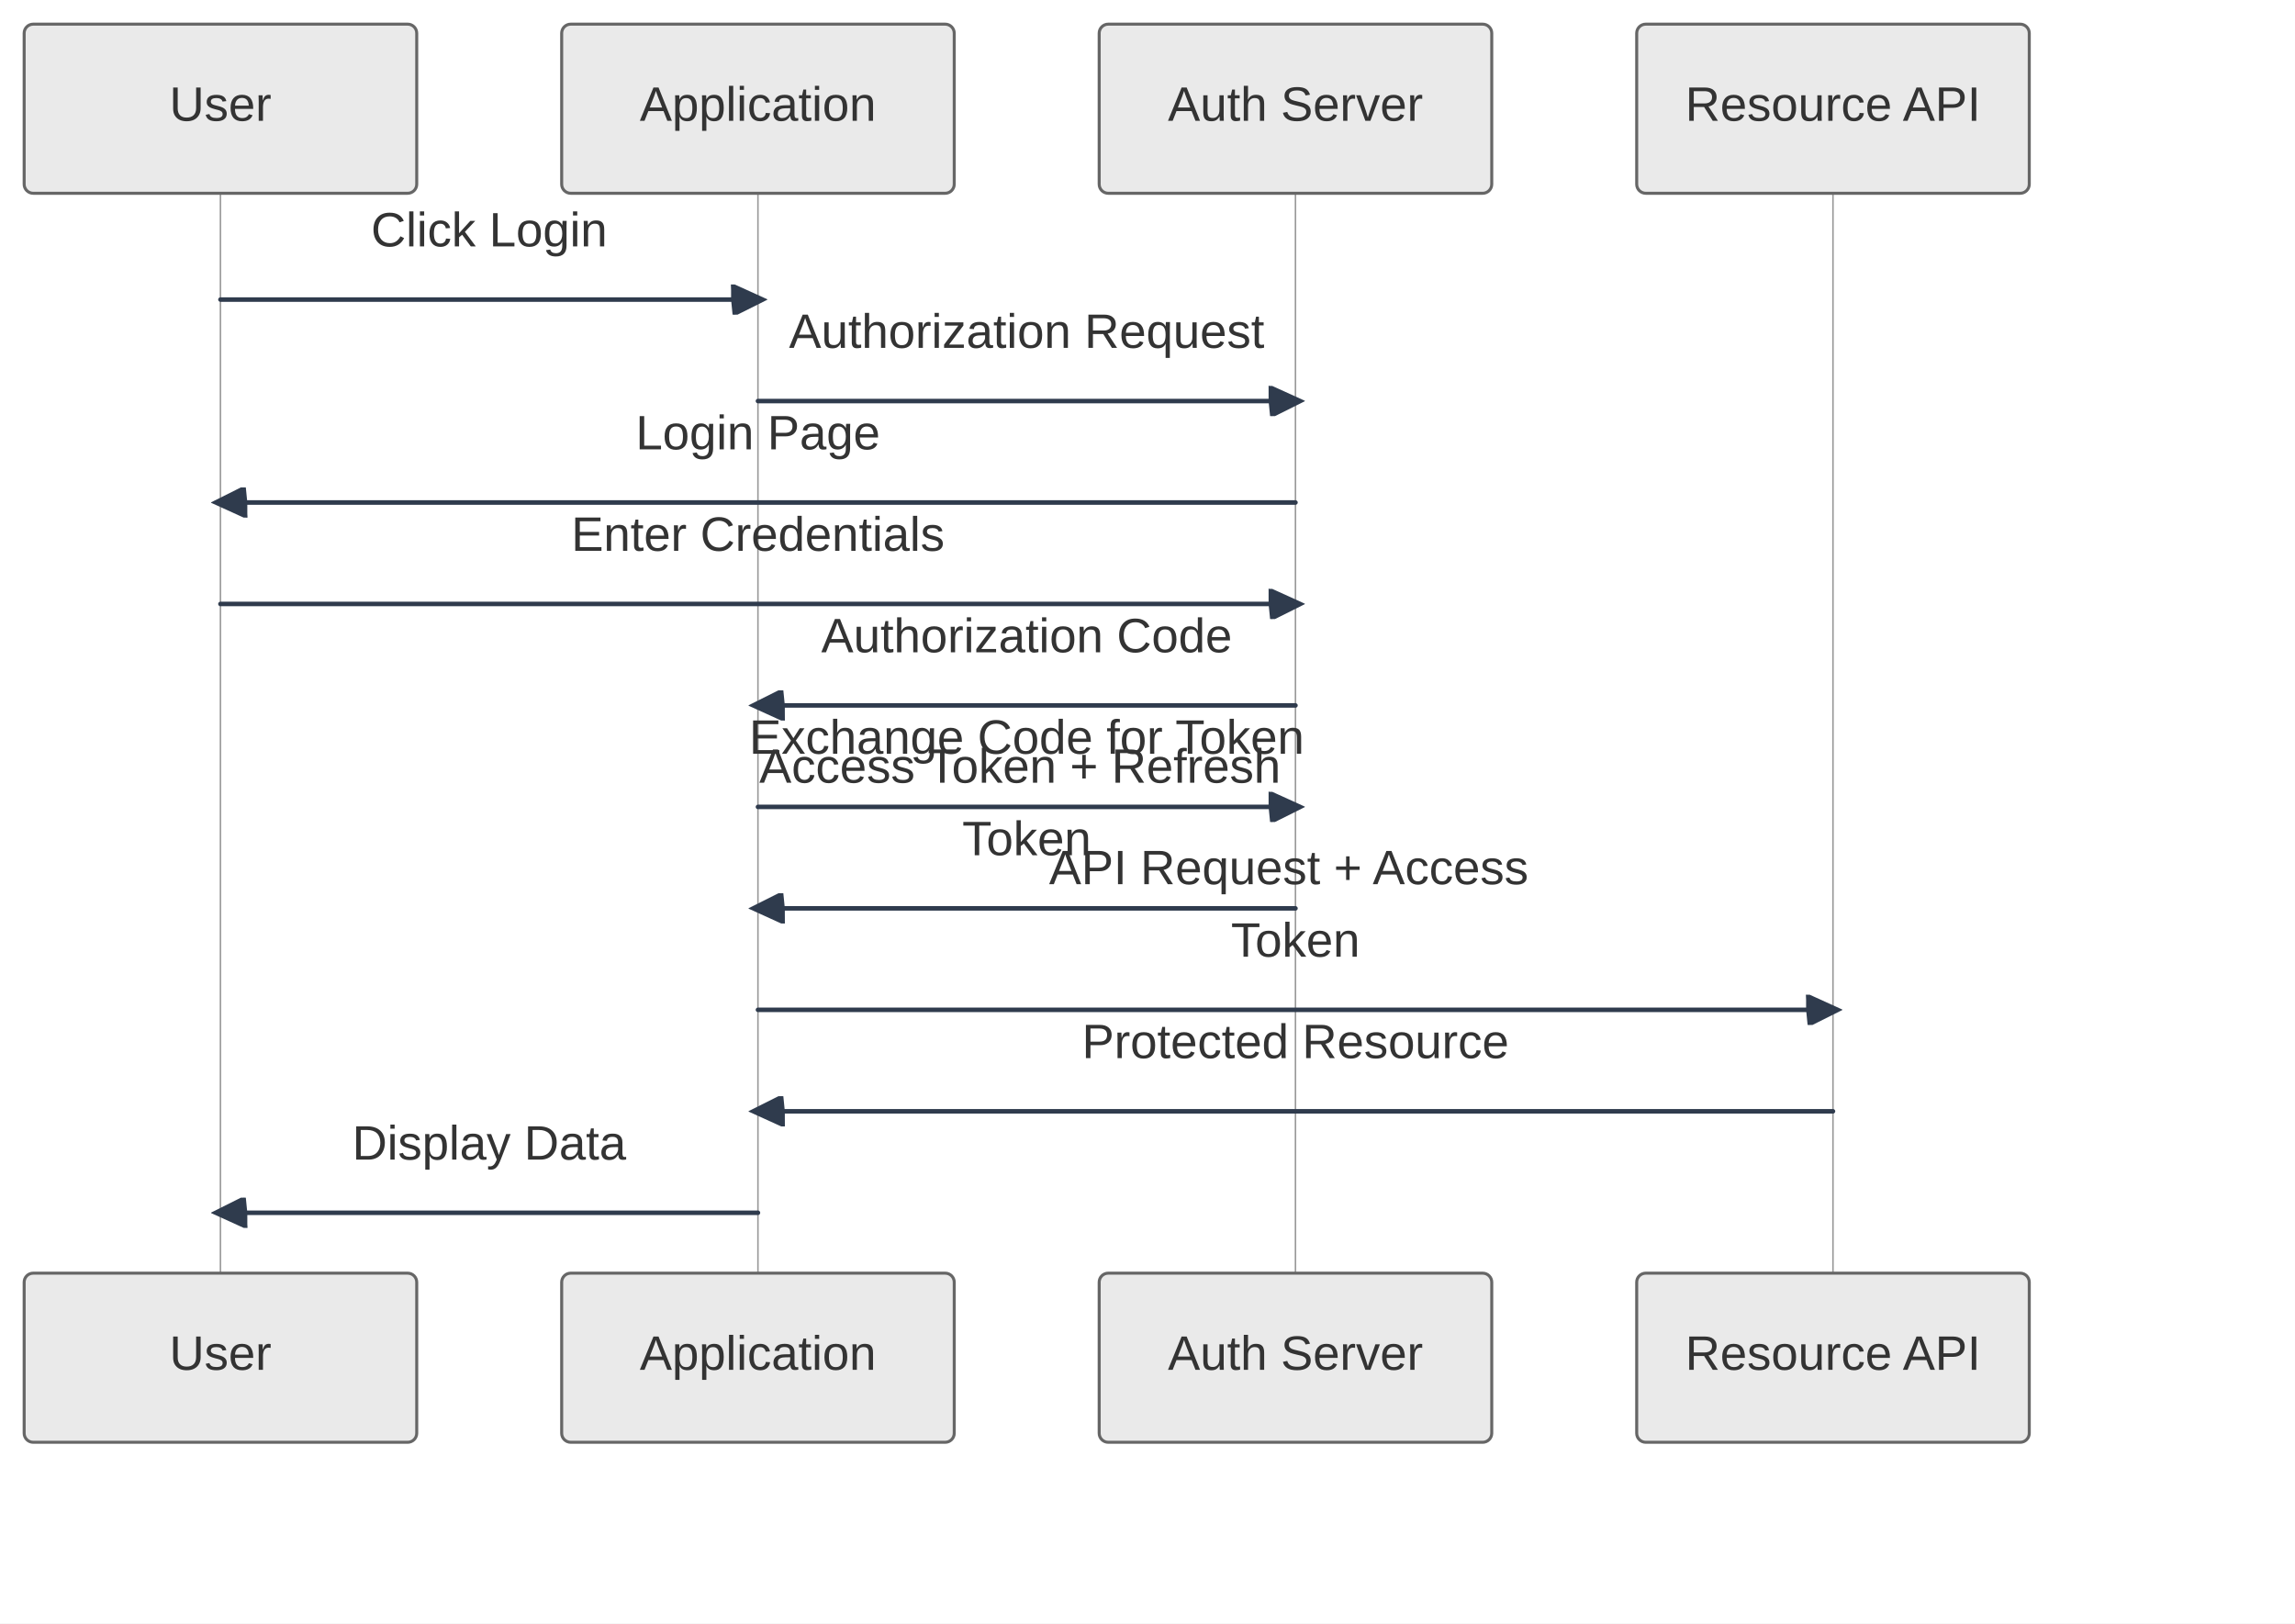
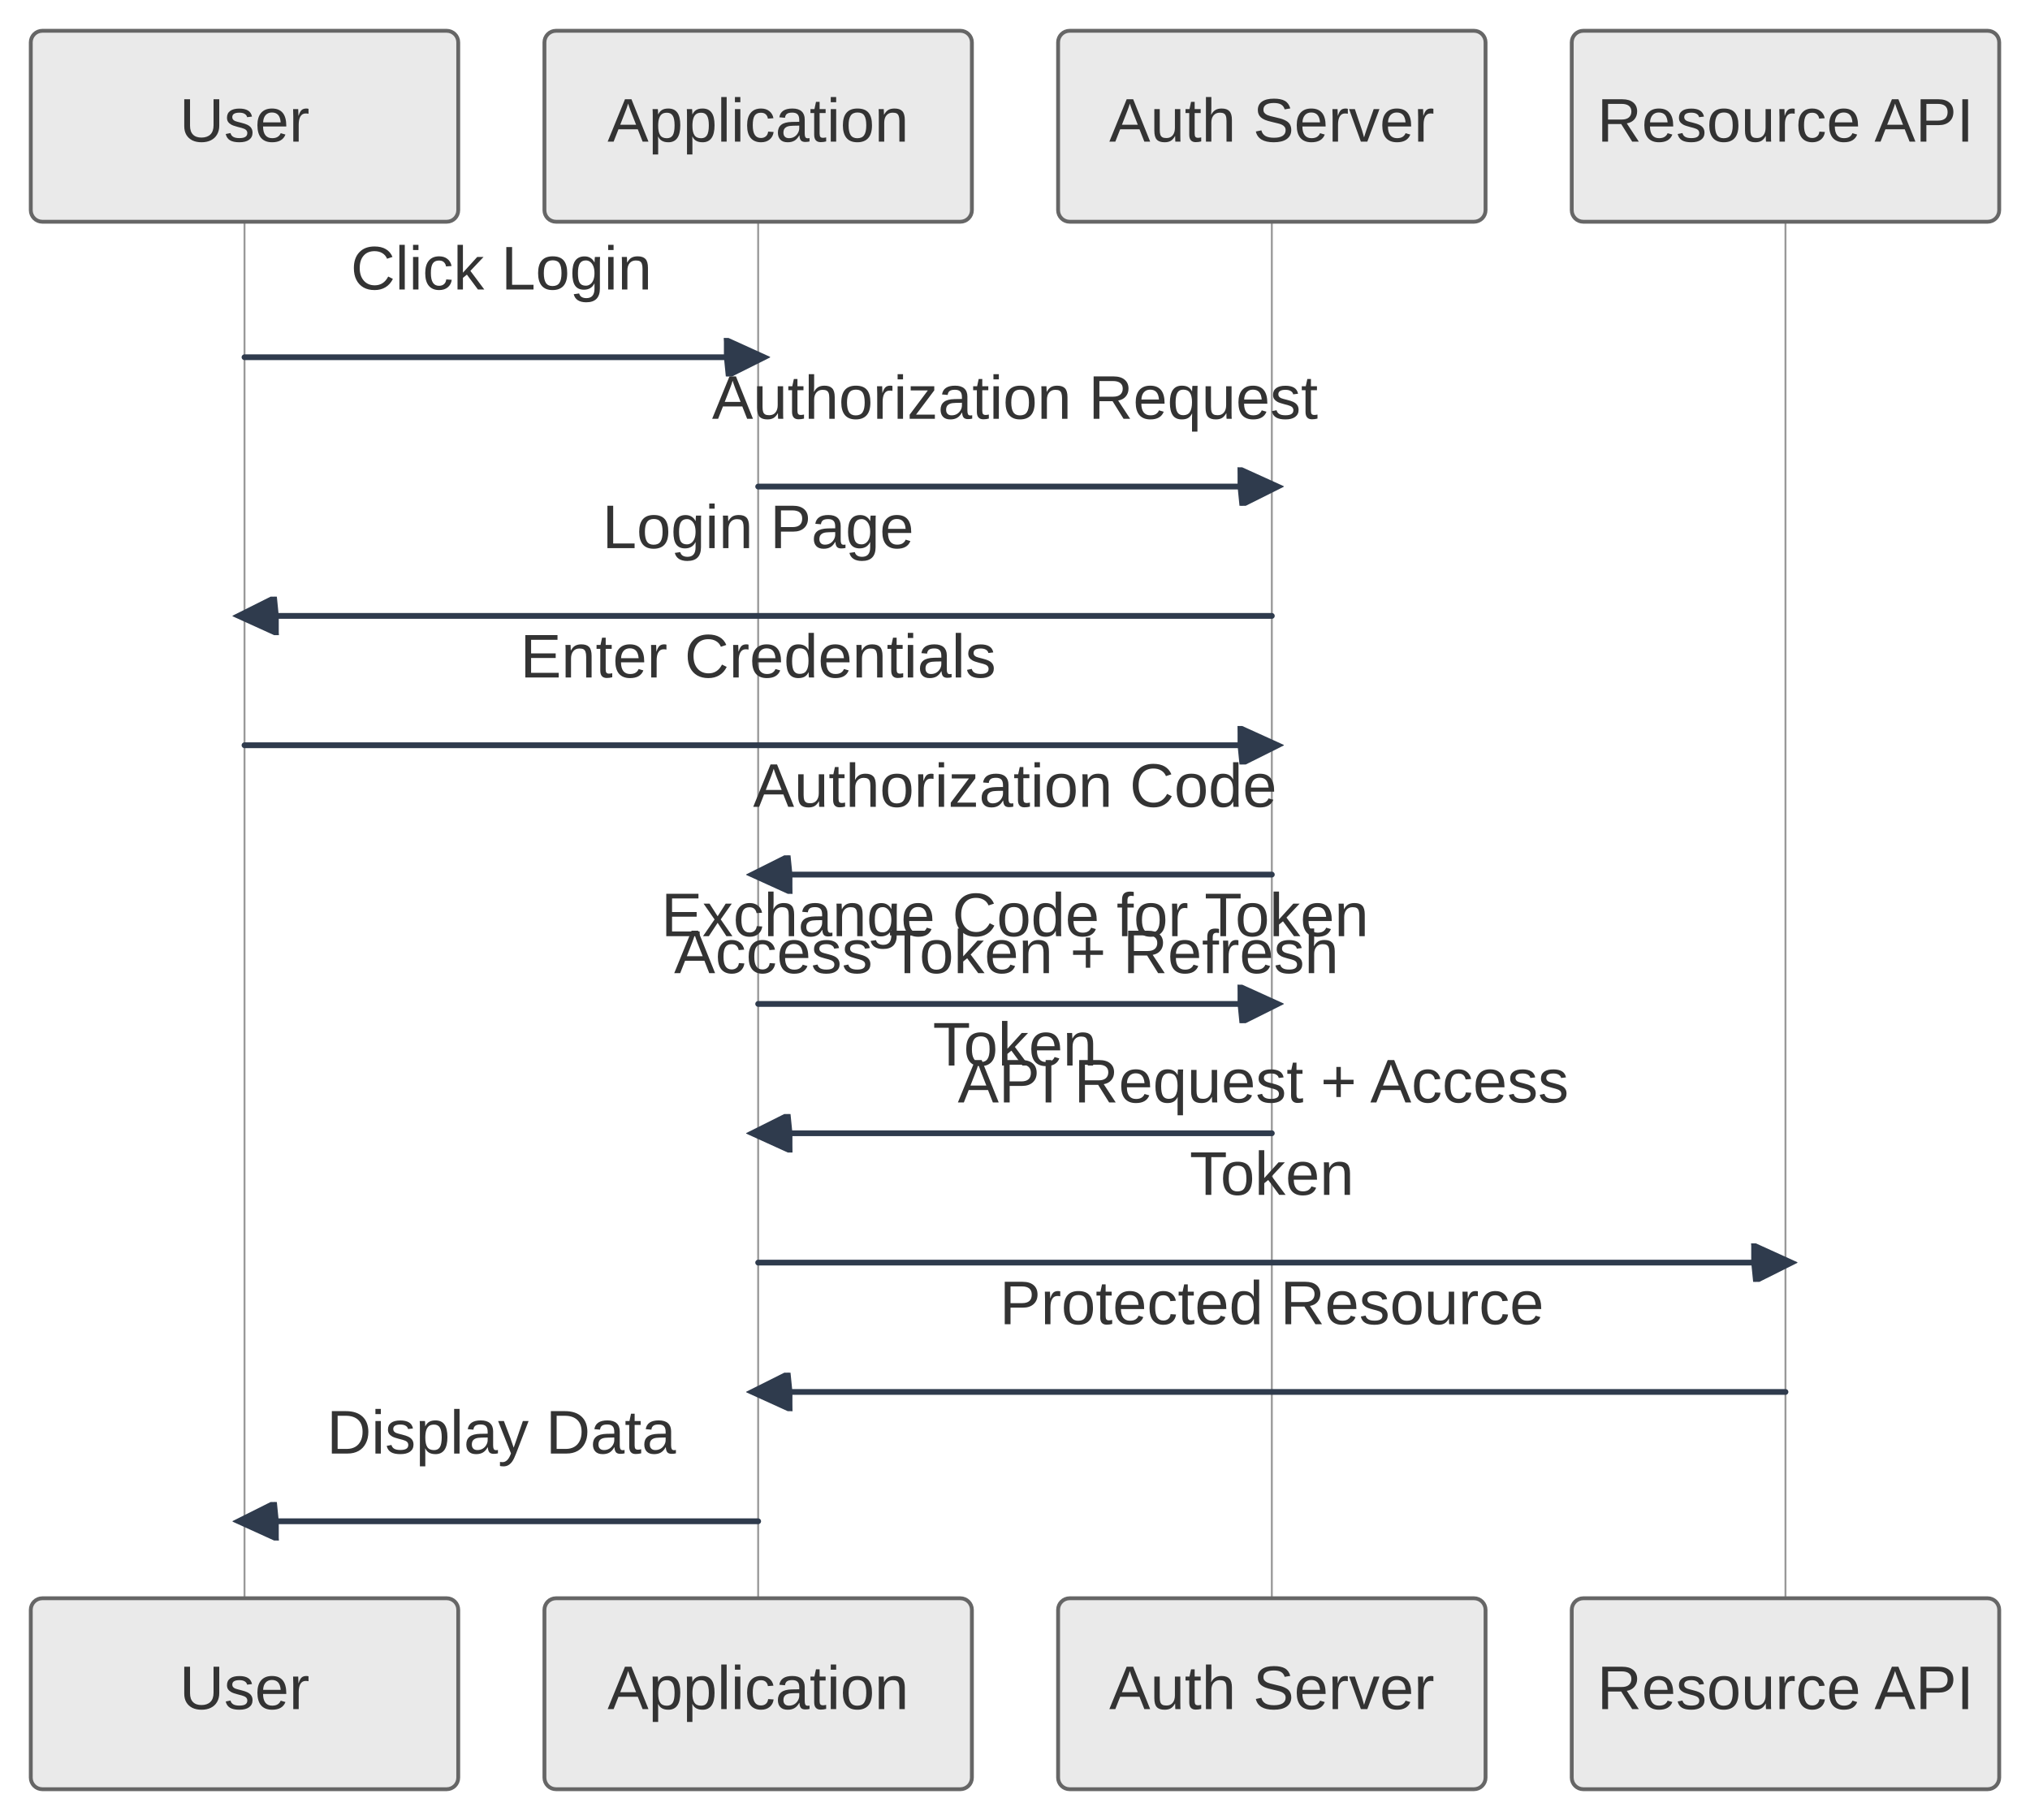
- <svg xmlns="http://www.w3.org/2000/svg" width="760" height="537.6" viewBox="0 0 760 537.6">
-   <rect x="0" y="0" width="760" height="537.6" fill="#FFFFFF" />
+ <svg xmlns="http://www.w3.org/2000/svg" width="527.444" height="472.8" viewBox="0 0 527.444 472.8">
+   <rect x="0" y="0" width="527.444" height="472.8" fill="#FFFFFF" />
  <defs>
    <marker id="arrow-0" viewBox="0 0 10 10" refX="5" refY="5" markerUnits="userSpaceOnUse" markerWidth="8" markerHeight="8" orient="auto">
      <path d="M 0 0 L 10 5 L 0 10 z" fill="#2F3B4D" stroke="#2F3B4D" stroke-width="1" stroke-dasharray="1,0" />
    </marker>
    <marker id="arrow-start-0" viewBox="0 0 10 10" refX="4.5" refY="5" markerUnits="userSpaceOnUse" markerWidth="8" markerHeight="8" orient="auto">
      <path d="M 0 5 L 10 10 L 10 0 z" fill="#2F3B4D" stroke="#2F3B4D" stroke-width="1" stroke-dasharray="1,0" />
    </marker>
    <marker id="arrow-seq-0" viewBox="-1 0 12 10" refX="7.9" refY="5" markerUnits="userSpaceOnUse" markerWidth="12" markerHeight="12" orient="auto-start-reverse">
      <path d="M -1 0 L 10 5 L 0 10 z" fill="#2F3B4D" stroke="#2F3B4D" stroke-width="1" stroke-dasharray="1,0" />
    </marker>
    <marker id="arrow-start-seq-0" viewBox="-1 0 12 10" refX="2.1" refY="5" markerUnits="userSpaceOnUse" markerWidth="12" markerHeight="12" orient="auto">
      <path d="M 11 0 L 0 5 L 11 10 z" fill="#2F3B4D" stroke="#2F3B4D" stroke-width="1" stroke-dasharray="1,0" />
    </marker>
  </defs>
-   <line x1="73.00" y1="64.00" x2="73.00" y2="421.60" stroke="#999999" stroke-width="0.5" />
-   <line x1="251.00" y1="64.00" x2="251.00" y2="421.60" stroke="#999999" stroke-width="0.5" />
-   <line x1="429.00" y1="64.00" x2="429.00" y2="421.60" stroke="#999999" stroke-width="0.5" />
-   <line x1="607.00" y1="64.00" x2="607.00" y2="421.60" stroke="#999999" stroke-width="0.5" />
-   <path d="M 73.000,99.200 L 251.000,99.200" fill="none" stroke="#2F3B4D" stroke-width="1.5" marker-end="url(#arrow-seq-0)" stroke-linecap="round" stroke-linejoin="round" />
-   <text x="162.00" y="81.60" text-anchor="middle" font-family="'trebuchet ms', verdana, arial, sans-serif" font-size="16" fill="#333333">
-     <tspan x="162.00" dy="0.00">Click Login</tspan>
+   <line x1="63.53" y1="57.60" x2="63.53" y2="415.20" stroke="#999999" stroke-width="0.5" />
+   <line x1="196.99" y1="57.60" x2="196.99" y2="415.20" stroke="#999999" stroke-width="0.5" />
+   <line x1="330.45" y1="57.60" x2="330.45" y2="415.20" stroke="#999999" stroke-width="0.5" />
+   <line x1="463.91" y1="57.60" x2="463.91" y2="415.20" stroke="#999999" stroke-width="0.5" />
+   <path d="M 63.530,92.800 L 196.991,92.800" fill="none" stroke="#2F3B4D" stroke-width="1.5" marker-end="url(#arrow-seq-0)" stroke-linecap="round" stroke-linejoin="round" />
+   <text x="130.26" y="75.20" text-anchor="middle" font-family="'trebuchet ms', verdana, arial, sans-serif" font-size="16" fill="#333333">
+     <tspan x="130.26" dy="0.00">Click Login</tspan>
  </text>
-   <path d="M 251.000,132.800 L 429.000,132.800" fill="none" stroke="#2F3B4D" stroke-width="1.5" marker-end="url(#arrow-seq-0)" stroke-linecap="round" stroke-linejoin="round" />
-   <text x="340.00" y="115.20" text-anchor="middle" font-family="'trebuchet ms', verdana, arial, sans-serif" font-size="16" fill="#333333">
-     <tspan x="340.00" dy="0.00">Authorization Request</tspan>
+   <path d="M 196.991,126.400 L 330.452,126.400" fill="none" stroke="#2F3B4D" stroke-width="1.5" marker-end="url(#arrow-seq-0)" stroke-linecap="round" stroke-linejoin="round" />
+   <text x="263.72" y="108.80" text-anchor="middle" font-family="'trebuchet ms', verdana, arial, sans-serif" font-size="16" fill="#333333">
+     <tspan x="263.72" dy="0.00">Authorization Request</tspan>
  </text>
-   <path d="M 429.000,166.400 L 73.000,166.400" fill="none" stroke="#2F3B4D" stroke-width="1.5" marker-end="url(#arrow-seq-0)" stroke-linecap="round" stroke-linejoin="round" />
-   <text x="251.00" y="148.80" text-anchor="middle" font-family="'trebuchet ms', verdana, arial, sans-serif" font-size="16" fill="#333333">
-     <tspan x="251.00" dy="0.00">Login Page</tspan>
+   <path d="M 330.452,160.000 L 63.530,160.000" fill="none" stroke="#2F3B4D" stroke-width="1.5" marker-end="url(#arrow-seq-0)" stroke-linecap="round" stroke-linejoin="round" />
+   <text x="196.99" y="142.40" text-anchor="middle" font-family="'trebuchet ms', verdana, arial, sans-serif" font-size="16" fill="#333333">
+     <tspan x="196.99" dy="0.00">Login Page</tspan>
  </text>
-   <path d="M 73.000,200.000 L 429.000,200.000" fill="none" stroke="#2F3B4D" stroke-width="1.5" marker-end="url(#arrow-seq-0)" stroke-linecap="round" stroke-linejoin="round" />
-   <text x="251.00" y="182.40" text-anchor="middle" font-family="'trebuchet ms', verdana, arial, sans-serif" font-size="16" fill="#333333">
-     <tspan x="251.00" dy="0.00">Enter Credentials</tspan>
+   <path d="M 63.530,193.600 L 330.452,193.600" fill="none" stroke="#2F3B4D" stroke-width="1.5" marker-end="url(#arrow-seq-0)" stroke-linecap="round" stroke-linejoin="round" />
+   <text x="196.99" y="176.00" text-anchor="middle" font-family="'trebuchet ms', verdana, arial, sans-serif" font-size="16" fill="#333333">
+     <tspan x="196.99" dy="0.00">Enter Credentials</tspan>
  </text>
-   <path d="M 429.000,233.600 L 251.000,233.600" fill="none" stroke="#2F3B4D" stroke-width="1.5" marker-end="url(#arrow-seq-0)" stroke-linecap="round" stroke-linejoin="round" />
-   <text x="340.00" y="216.00" text-anchor="middle" font-family="'trebuchet ms', verdana, arial, sans-serif" font-size="16" fill="#333333">
-     <tspan x="340.00" dy="0.00">Authorization Code</tspan>
+   <path d="M 330.452,227.200 L 196.991,227.200" fill="none" stroke="#2F3B4D" stroke-width="1.5" marker-end="url(#arrow-seq-0)" stroke-linecap="round" stroke-linejoin="round" />
+   <text x="263.72" y="209.60" text-anchor="middle" font-family="'trebuchet ms', verdana, arial, sans-serif" font-size="16" fill="#333333">
+     <tspan x="263.72" dy="0.00">Authorization Code</tspan>
  </text>
-   <path d="M 251.000,267.200 L 429.000,267.200" fill="none" stroke="#2F3B4D" stroke-width="1.5" marker-end="url(#arrow-seq-0)" stroke-linecap="round" stroke-linejoin="round" />
-   <text x="340.00" y="249.60" text-anchor="middle" font-family="'trebuchet ms', verdana, arial, sans-serif" font-size="16" fill="#333333">
-     <tspan x="340.00" dy="0.00">Exchange Code for Token</tspan>
+   <path d="M 196.991,260.800 L 330.452,260.800" fill="none" stroke="#2F3B4D" stroke-width="1.5" marker-end="url(#arrow-seq-0)" stroke-linecap="round" stroke-linejoin="round" />
+   <text x="263.72" y="243.20" text-anchor="middle" font-family="'trebuchet ms', verdana, arial, sans-serif" font-size="16" fill="#333333">
+     <tspan x="263.72" dy="0.00">Exchange Code for Token</tspan>
  </text>
-   <path d="M 429.000,300.800 L 251.000,300.800" fill="none" stroke="#2F3B4D" stroke-width="1.5" marker-end="url(#arrow-seq-0)" stroke-linecap="round" stroke-linejoin="round" />
-   <text x="340.00" y="259.20" text-anchor="middle" font-family="'trebuchet ms', verdana, arial, sans-serif" font-size="16" fill="#333333">
-     <tspan x="340.00" dy="0.00">Access Token + Refresh</tspan>
-     <tspan x="340.00" dy="24.00">Token</tspan>
+   <path d="M 330.452,294.400 L 196.991,294.400" fill="none" stroke="#2F3B4D" stroke-width="1.5" marker-end="url(#arrow-seq-0)" stroke-linecap="round" stroke-linejoin="round" />
+   <text x="263.72" y="252.80" text-anchor="middle" font-family="'trebuchet ms', verdana, arial, sans-serif" font-size="16" fill="#333333">
+     <tspan x="263.72" dy="0.00">Access Token + Refresh</tspan>
+     <tspan x="263.72" dy="24.00">Token</tspan>
  </text>
-   <path d="M 251.000,334.400 L 607.000,334.400" fill="none" stroke="#2F3B4D" stroke-width="1.5" marker-end="url(#arrow-seq-0)" stroke-linecap="round" stroke-linejoin="round" />
-   <text x="429.00" y="292.80" text-anchor="middle" font-family="'trebuchet ms', verdana, arial, sans-serif" font-size="16" fill="#333333">
-     <tspan x="429.00" dy="0.00">API Request + Access</tspan>
-     <tspan x="429.00" dy="24.00">Token</tspan>
+   <path d="M 196.991,328.000 L 463.913,328.000" fill="none" stroke="#2F3B4D" stroke-width="1.5" marker-end="url(#arrow-seq-0)" stroke-linecap="round" stroke-linejoin="round" />
+   <text x="330.45" y="286.40" text-anchor="middle" font-family="'trebuchet ms', verdana, arial, sans-serif" font-size="16" fill="#333333">
+     <tspan x="330.45" dy="0.00">API Request + Access</tspan>
+     <tspan x="330.45" dy="24.00">Token</tspan>
  </text>
-   <path d="M 607.000,368.000 L 251.000,368.000" fill="none" stroke="#2F3B4D" stroke-width="1.5" marker-end="url(#arrow-seq-0)" stroke-linecap="round" stroke-linejoin="round" />
-   <text x="429.00" y="350.40" text-anchor="middle" font-family="'trebuchet ms', verdana, arial, sans-serif" font-size="16" fill="#333333">
-     <tspan x="429.00" dy="0.00">Protected Resource</tspan>
+   <path d="M 463.913,361.600 L 196.991,361.600" fill="none" stroke="#2F3B4D" stroke-width="1.5" marker-end="url(#arrow-seq-0)" stroke-linecap="round" stroke-linejoin="round" />
+   <text x="330.45" y="344.00" text-anchor="middle" font-family="'trebuchet ms', verdana, arial, sans-serif" font-size="16" fill="#333333">
+     <tspan x="330.45" dy="0.00">Protected Resource</tspan>
  </text>
-   <path d="M 251.000,401.600 L 73.000,401.600" fill="none" stroke="#2F3B4D" stroke-width="1.5" marker-end="url(#arrow-seq-0)" stroke-linecap="round" stroke-linejoin="round" />
-   <text x="162.00" y="384.00" text-anchor="middle" font-family="'trebuchet ms', verdana, arial, sans-serif" font-size="16" fill="#333333">
-     <tspan x="162.00" dy="0.00">Display Data</tspan>
+   <path d="M 196.991,395.200 L 63.530,395.200" fill="none" stroke="#2F3B4D" stroke-width="1.5" marker-end="url(#arrow-seq-0)" stroke-linecap="round" stroke-linejoin="round" />
+   <text x="130.26" y="377.60" text-anchor="middle" font-family="'trebuchet ms', verdana, arial, sans-serif" font-size="16" fill="#333333">
+     <tspan x="130.26" dy="0.00">Display Data</tspan>
  </text>
-   <rect x="542.00" y="8.00" width="130.00" height="56.00" rx="3" ry="3" fill="#EAEAEA" stroke="#666666" stroke-width="1.0" />
-   <text x="607.00" y="40.00" text-anchor="middle" font-family="'trebuchet ms', verdana, arial, sans-serif" font-size="16" fill="#333333">
-     <tspan x="607.00" dy="0.00">Resource API</tspan>
+   <rect x="408.38" y="8.00" width="111.06" height="49.60" rx="3" ry="3" fill="#EAEAEA" stroke="#666666" stroke-width="1.0" />
+   <text x="463.91" y="36.80" text-anchor="middle" font-family="'trebuchet ms', verdana, arial, sans-serif" font-size="16" fill="#333333">
+     <tspan x="463.91" dy="0.00">Resource API</tspan>
  </text>
-   <rect x="186.00" y="8.00" width="130.00" height="56.00" rx="3" ry="3" fill="#EAEAEA" stroke="#666666" stroke-width="1.0" />
-   <text x="251.00" y="40.00" text-anchor="middle" font-family="'trebuchet ms', verdana, arial, sans-serif" font-size="16" fill="#333333">
-     <tspan x="251.00" dy="0.00">Application</tspan>
+   <rect x="141.46" y="8.00" width="111.06" height="49.60" rx="3" ry="3" fill="#EAEAEA" stroke="#666666" stroke-width="1.0" />
+   <text x="196.99" y="36.80" text-anchor="middle" font-family="'trebuchet ms', verdana, arial, sans-serif" font-size="16" fill="#333333">
+     <tspan x="196.99" dy="0.00">Application</tspan>
  </text>
-   <rect x="364.00" y="8.00" width="130.00" height="56.00" rx="3" ry="3" fill="#EAEAEA" stroke="#666666" stroke-width="1.0" />
-   <text x="429.00" y="40.00" text-anchor="middle" font-family="'trebuchet ms', verdana, arial, sans-serif" font-size="16" fill="#333333">
-     <tspan x="429.00" dy="0.00">Auth Server</tspan>
+   <rect x="274.92" y="8.00" width="111.06" height="49.60" rx="3" ry="3" fill="#EAEAEA" stroke="#666666" stroke-width="1.0" />
+   <text x="330.45" y="36.80" text-anchor="middle" font-family="'trebuchet ms', verdana, arial, sans-serif" font-size="16" fill="#333333">
+     <tspan x="330.45" dy="0.00">Auth Server</tspan>
  </text>
-   <rect x="8.00" y="8.00" width="130.00" height="56.00" rx="3" ry="3" fill="#EAEAEA" stroke="#666666" stroke-width="1.0" />
-   <text x="73.00" y="40.00" text-anchor="middle" font-family="'trebuchet ms', verdana, arial, sans-serif" font-size="16" fill="#333333">
-     <tspan x="73.00" dy="0.00">User</tspan>
+   <rect x="8.00" y="8.00" width="111.06" height="49.60" rx="3" ry="3" fill="#EAEAEA" stroke="#666666" stroke-width="1.0" />
+   <text x="63.53" y="36.80" text-anchor="middle" font-family="'trebuchet ms', verdana, arial, sans-serif" font-size="16" fill="#333333">
+     <tspan x="63.53" dy="0.00">User</tspan>
  </text>
-   <rect x="8.00" y="421.60" width="130.00" height="56.00" rx="3" ry="3" fill="#EAEAEA" stroke="#666666" stroke-width="1.0" />
-   <text x="73.00" y="453.60" text-anchor="middle" font-family="'trebuchet ms', verdana, arial, sans-serif" font-size="16" fill="#333333">
-     <tspan x="73.00" dy="0.00">User</tspan>
+   <rect x="8.00" y="415.20" width="111.06" height="49.60" rx="3" ry="3" fill="#EAEAEA" stroke="#666666" stroke-width="1.0" />
+   <text x="63.53" y="444.00" text-anchor="middle" font-family="'trebuchet ms', verdana, arial, sans-serif" font-size="16" fill="#333333">
+     <tspan x="63.53" dy="0.00">User</tspan>
  </text>
-   <rect x="186.00" y="421.60" width="130.00" height="56.00" rx="3" ry="3" fill="#EAEAEA" stroke="#666666" stroke-width="1.0" />
-   <text x="251.00" y="453.60" text-anchor="middle" font-family="'trebuchet ms', verdana, arial, sans-serif" font-size="16" fill="#333333">
-     <tspan x="251.00" dy="0.00">Application</tspan>
+   <rect x="141.46" y="415.20" width="111.06" height="49.60" rx="3" ry="3" fill="#EAEAEA" stroke="#666666" stroke-width="1.0" />
+   <text x="196.99" y="444.00" text-anchor="middle" font-family="'trebuchet ms', verdana, arial, sans-serif" font-size="16" fill="#333333">
+     <tspan x="196.99" dy="0.00">Application</tspan>
  </text>
-   <rect x="364.00" y="421.60" width="130.00" height="56.00" rx="3" ry="3" fill="#EAEAEA" stroke="#666666" stroke-width="1.0" />
-   <text x="429.00" y="453.60" text-anchor="middle" font-family="'trebuchet ms', verdana, arial, sans-serif" font-size="16" fill="#333333">
-     <tspan x="429.00" dy="0.00">Auth Server</tspan>
+   <rect x="274.92" y="415.20" width="111.06" height="49.60" rx="3" ry="3" fill="#EAEAEA" stroke="#666666" stroke-width="1.0" />
+   <text x="330.45" y="444.00" text-anchor="middle" font-family="'trebuchet ms', verdana, arial, sans-serif" font-size="16" fill="#333333">
+     <tspan x="330.45" dy="0.00">Auth Server</tspan>
  </text>
-   <rect x="542.00" y="421.60" width="130.00" height="56.00" rx="3" ry="3" fill="#EAEAEA" stroke="#666666" stroke-width="1.0" />
-   <text x="607.00" y="453.60" text-anchor="middle" font-family="'trebuchet ms', verdana, arial, sans-serif" font-size="16" fill="#333333">
-     <tspan x="607.00" dy="0.00">Resource API</tspan>
+   <rect x="408.38" y="415.20" width="111.06" height="49.60" rx="3" ry="3" fill="#EAEAEA" stroke="#666666" stroke-width="1.0" />
+   <text x="463.91" y="444.00" text-anchor="middle" font-family="'trebuchet ms', verdana, arial, sans-serif" font-size="16" fill="#333333">
+     <tspan x="463.91" dy="0.00">Resource API</tspan>
  </text>
</svg>
